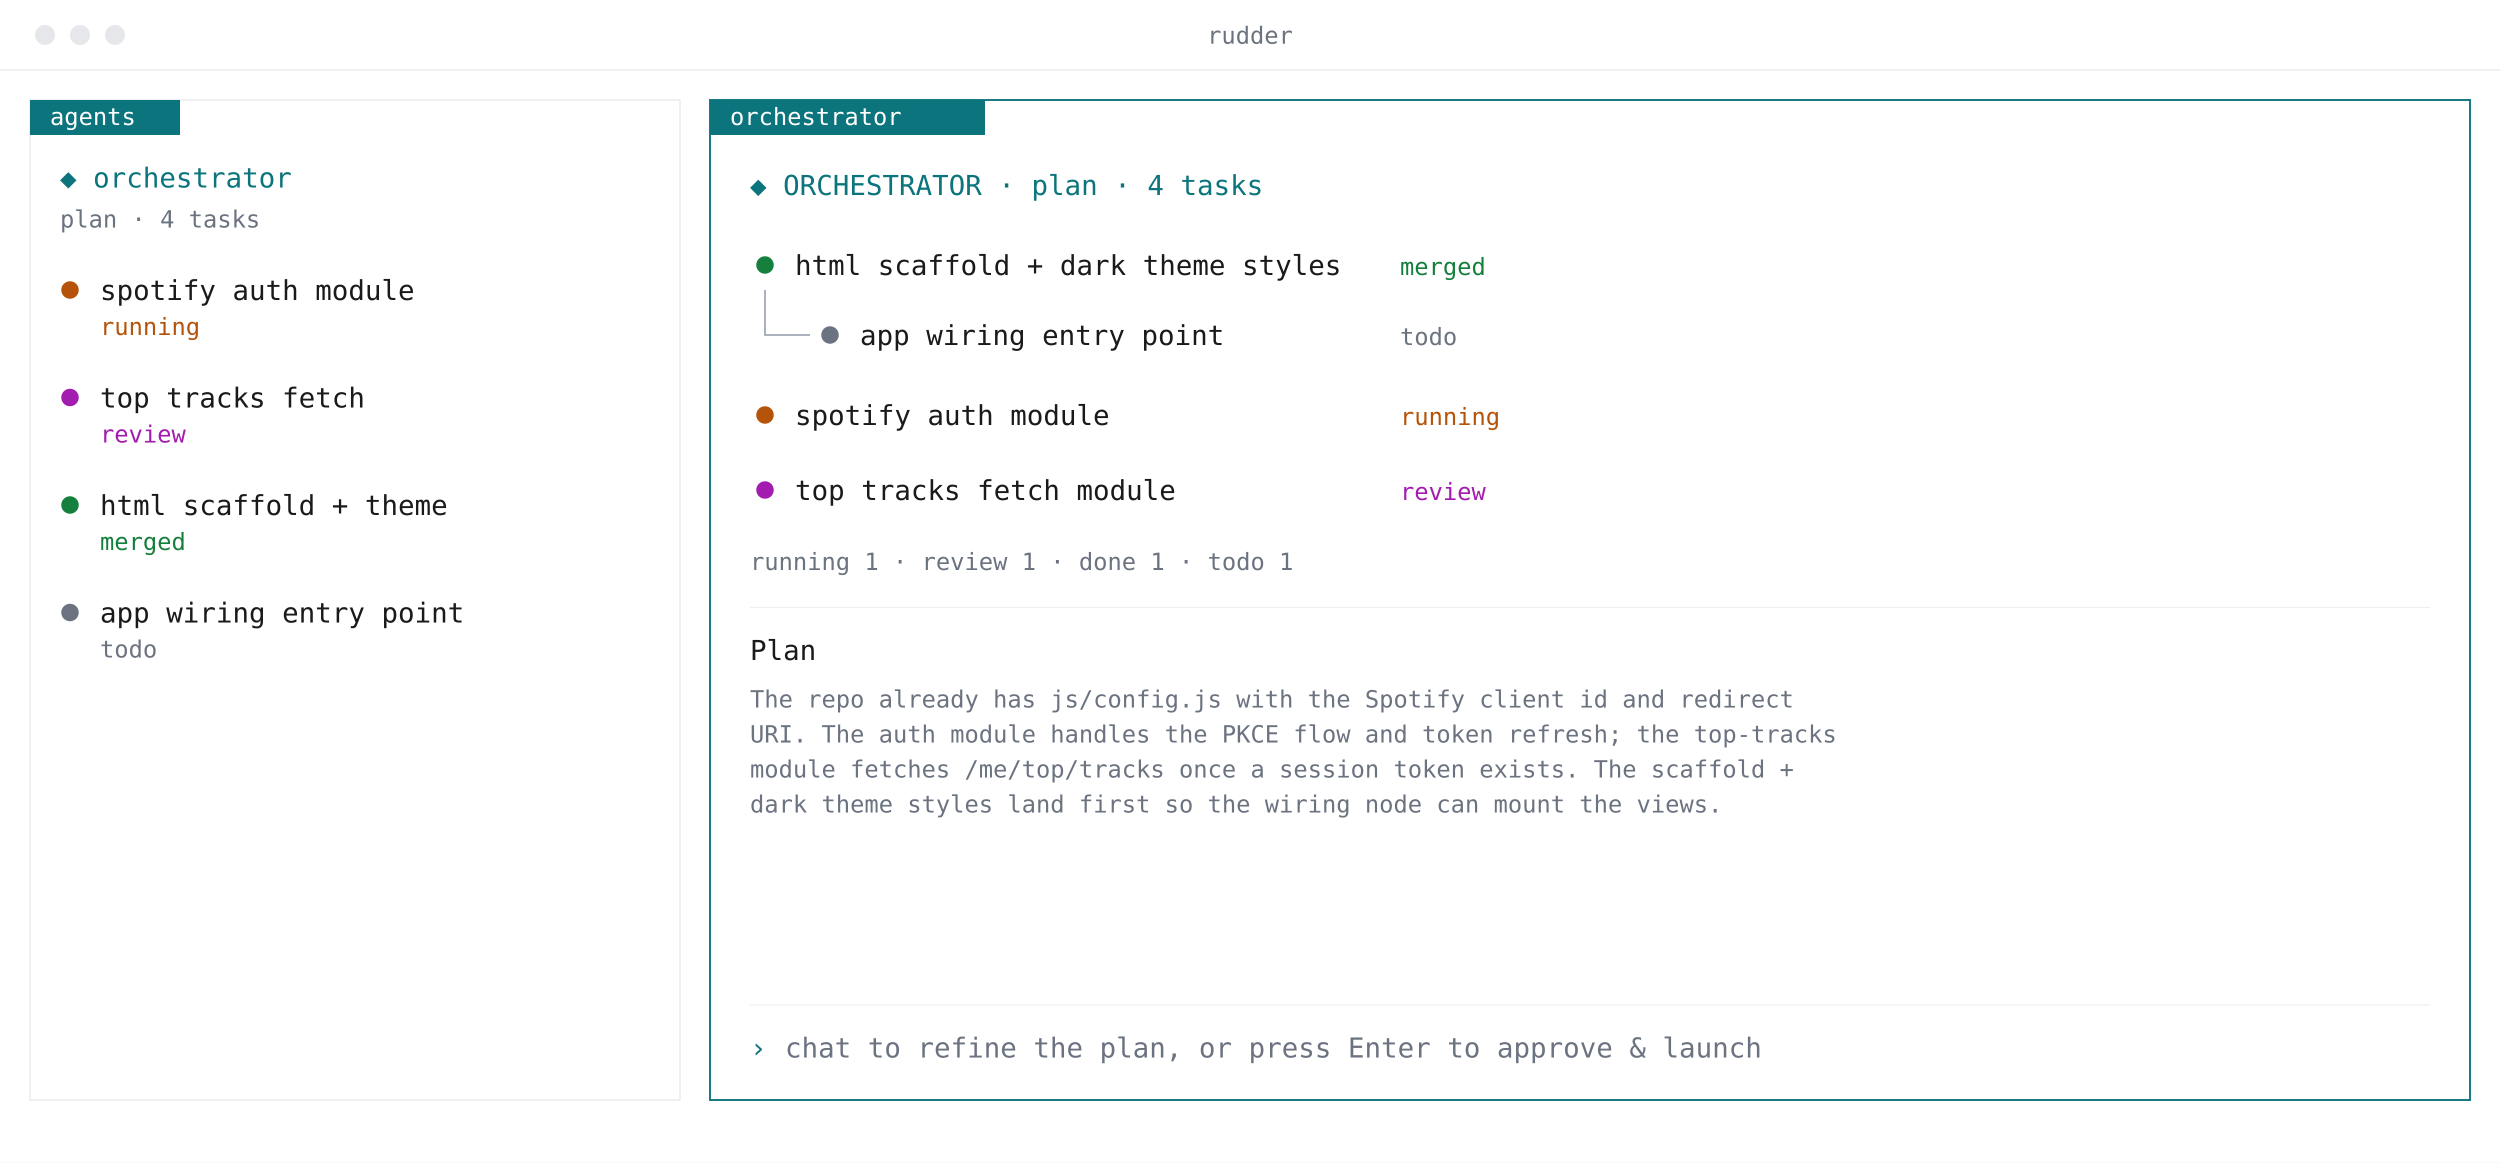
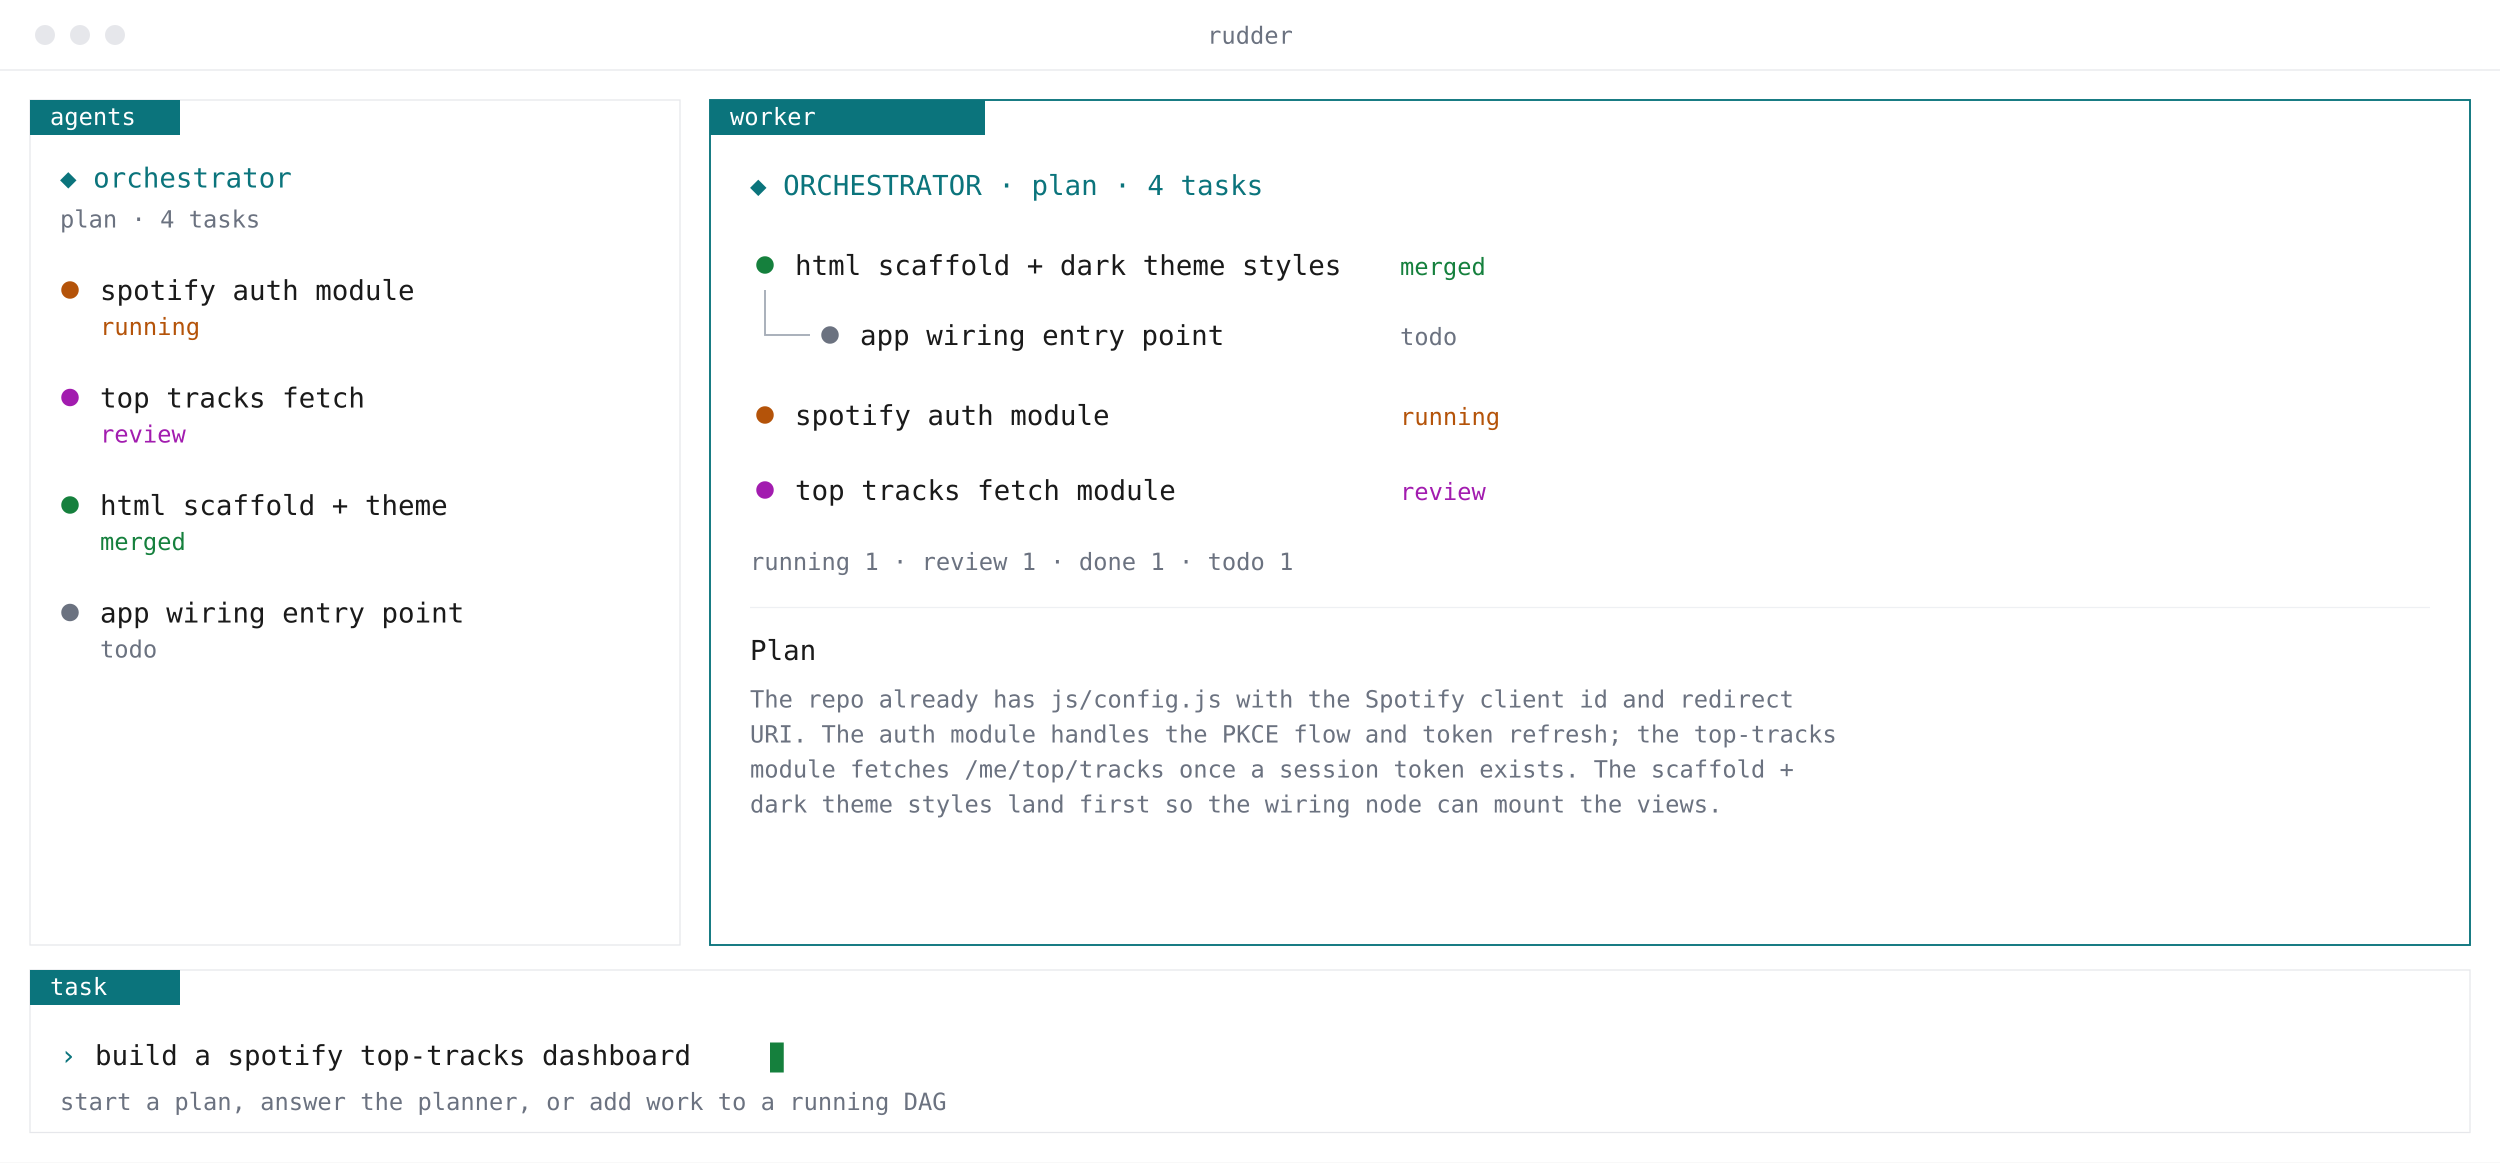
<svg xmlns="http://www.w3.org/2000/svg" viewBox="0 0 2000 930" width="2000" height="930" font-family="ui-monospace, 'SF Mono', 'JetBrains Mono', Menlo, monospace">
  <defs>
    <style>
      .ink { fill: #1a1a1a; }
      .muted { fill: #6b7280; }
      .teal { fill: #0b747c; }
      .amber { fill: #b45309; }
      .green { fill: #15803d; }
      .magenta { fill: #a21caf; }
      .t { font-size: 22px; }
      .sm { font-size: 19px; }
    </style>
  </defs>
  <rect x="0" y="0" width="2000" height="930" fill="#ffffff" />
  <rect x="0" y="0" width="2000" height="56" fill="#ffffff" />
  <circle cx="36" cy="28" r="8" fill="#e6e7eb" />
  <circle cx="64" cy="28" r="8" fill="#e6e7eb" />
  <circle cx="92" cy="28" r="8" fill="#e6e7eb" />
  <text x="1000" y="35" text-anchor="middle" class="muted sm">rudder</text>
  <line x1="0" y1="56" x2="2000" y2="56" stroke="#e6e7eb" stroke-width="1" />
-   <rect x="24" y="80" width="520" height="800" fill="#ffffff" stroke="#e6e7eb" stroke-width="1" />
+   <rect x="24" y="80" width="520" height="676" fill="#ffffff" stroke="#e6e7eb" stroke-width="1" />
  <rect x="24" y="80" width="120" height="28" fill="#0b747c" />
  <text x="40" y="100" fill="#ffffff" class="sm">agents</text>
  <text x="48" y="150" class="teal t">◆ orchestrator</text>
  <text x="48" y="182" class="muted sm">plan · 4 tasks</text>
  <g>
    <circle cx="56" cy="232" r="7" class="amber" />
    <text x="80" y="240" class="ink t">spotify auth module</text>
    <text x="80" y="268" class="amber sm">running</text>
    <circle cx="56" cy="318" r="7" class="magenta" />
    <text x="80" y="326" class="ink t">top tracks fetch</text>
    <text x="80" y="354" class="magenta sm">review</text>
    <circle cx="56" cy="404" r="7" class="green" />
    <text x="80" y="412" class="ink t">html scaffold + theme</text>
    <text x="80" y="440" class="green sm">merged</text>
    <circle cx="56" cy="490" r="7" class="muted" />
    <text x="80" y="498" class="ink t">app wiring entry point</text>
    <text x="80" y="526" class="muted sm">todo</text>
  </g>
-   <rect x="568" y="80" width="1408" height="800" fill="#ffffff" stroke="#0b747c" stroke-width="1.5" />
+   <rect x="568" y="80" width="1408" height="676" fill="#ffffff" stroke="#0b747c" stroke-width="1.5" />
  <rect x="568" y="80" width="220" height="28" fill="#0b747c" />
-   <text x="584" y="100" fill="#ffffff" class="sm">orchestrator</text>
+   <text x="584" y="100" fill="#ffffff" class="sm">worker</text>
  <text x="600" y="156" class="teal t">◆ ORCHESTRATOR  ·  plan · 4 tasks</text>
  <g class="t">
    <circle cx="612" cy="212" r="7" class="green" />
    <text x="636" y="220" class="ink">html scaffold + dark theme styles</text>
    <text x="1120" y="220" class="green sm">merged</text>
    <path d="M 612 232 L 612 268 L 648 268" fill="none" stroke="#a6adb8" stroke-width="1.5" />
    <circle cx="664" cy="268" r="7" class="muted" />
    <text x="688" y="276" class="ink">app wiring entry point</text>
    <text x="1120" y="276" class="muted sm">todo</text>
    <circle cx="612" cy="332" r="7" class="amber" />
    <text x="636" y="340" class="ink">spotify auth module</text>
    <text x="1120" y="340" class="amber sm">running</text>
    <circle cx="612" cy="392" r="7" class="magenta" />
    <text x="636" y="400" class="ink">top tracks fetch module</text>
    <text x="1120" y="400" class="magenta sm">review</text>
  </g>
  <text x="600" y="456" class="muted sm">running 1 · review 1 · done 1 · todo 1</text>
  <line x1="600" y1="486" x2="1944" y2="486" stroke="#eef0f3" stroke-width="1" />
  <text x="600" y="528" class="ink t">Plan</text>
  <text x="600" y="566" class="muted sm">The repo already has js/config.js with the Spotify client id and redirect</text>
  <text x="600" y="594" class="muted sm">URI. The auth module handles the PKCE flow and token refresh; the top-tracks</text>
  <text x="600" y="622" class="muted sm">module fetches /me/top/tracks once a session token exists. The scaffold +</text>
  <text x="600" y="650" class="muted sm">dark theme styles land first so the wiring node can mount the views.</text>
-   <line x1="600" y1="804" x2="1944" y2="804" stroke="#eef0f3" stroke-width="1" />
-   <text x="600" y="846" class="teal t">›</text>
-   <text x="628" y="846" class="muted t">chat to refine the plan, or press Enter to approve &amp; launch</text>
-   <rect x="24" y="892" width="1952" height="14" fill="none" />
+   <rect x="24" y="776" width="1952" height="130" fill="#ffffff" stroke="#e6e7eb" stroke-width="1" />
+   <rect x="24" y="776" width="120" height="28" fill="#0b747c" />
+   <text x="40" y="796" fill="#ffffff" class="sm">task</text>
+   <text x="48" y="852" class="teal t">›</text>
+   <text x="76" y="852" class="ink t">build a spotify top-tracks dashboard</text>
+   <rect x="616" y="834" width="11" height="24" fill="#15803d" />
+   <text x="48" y="888" class="muted sm">start a plan, answer the planner, or add work to a running DAG</text>
</svg>
